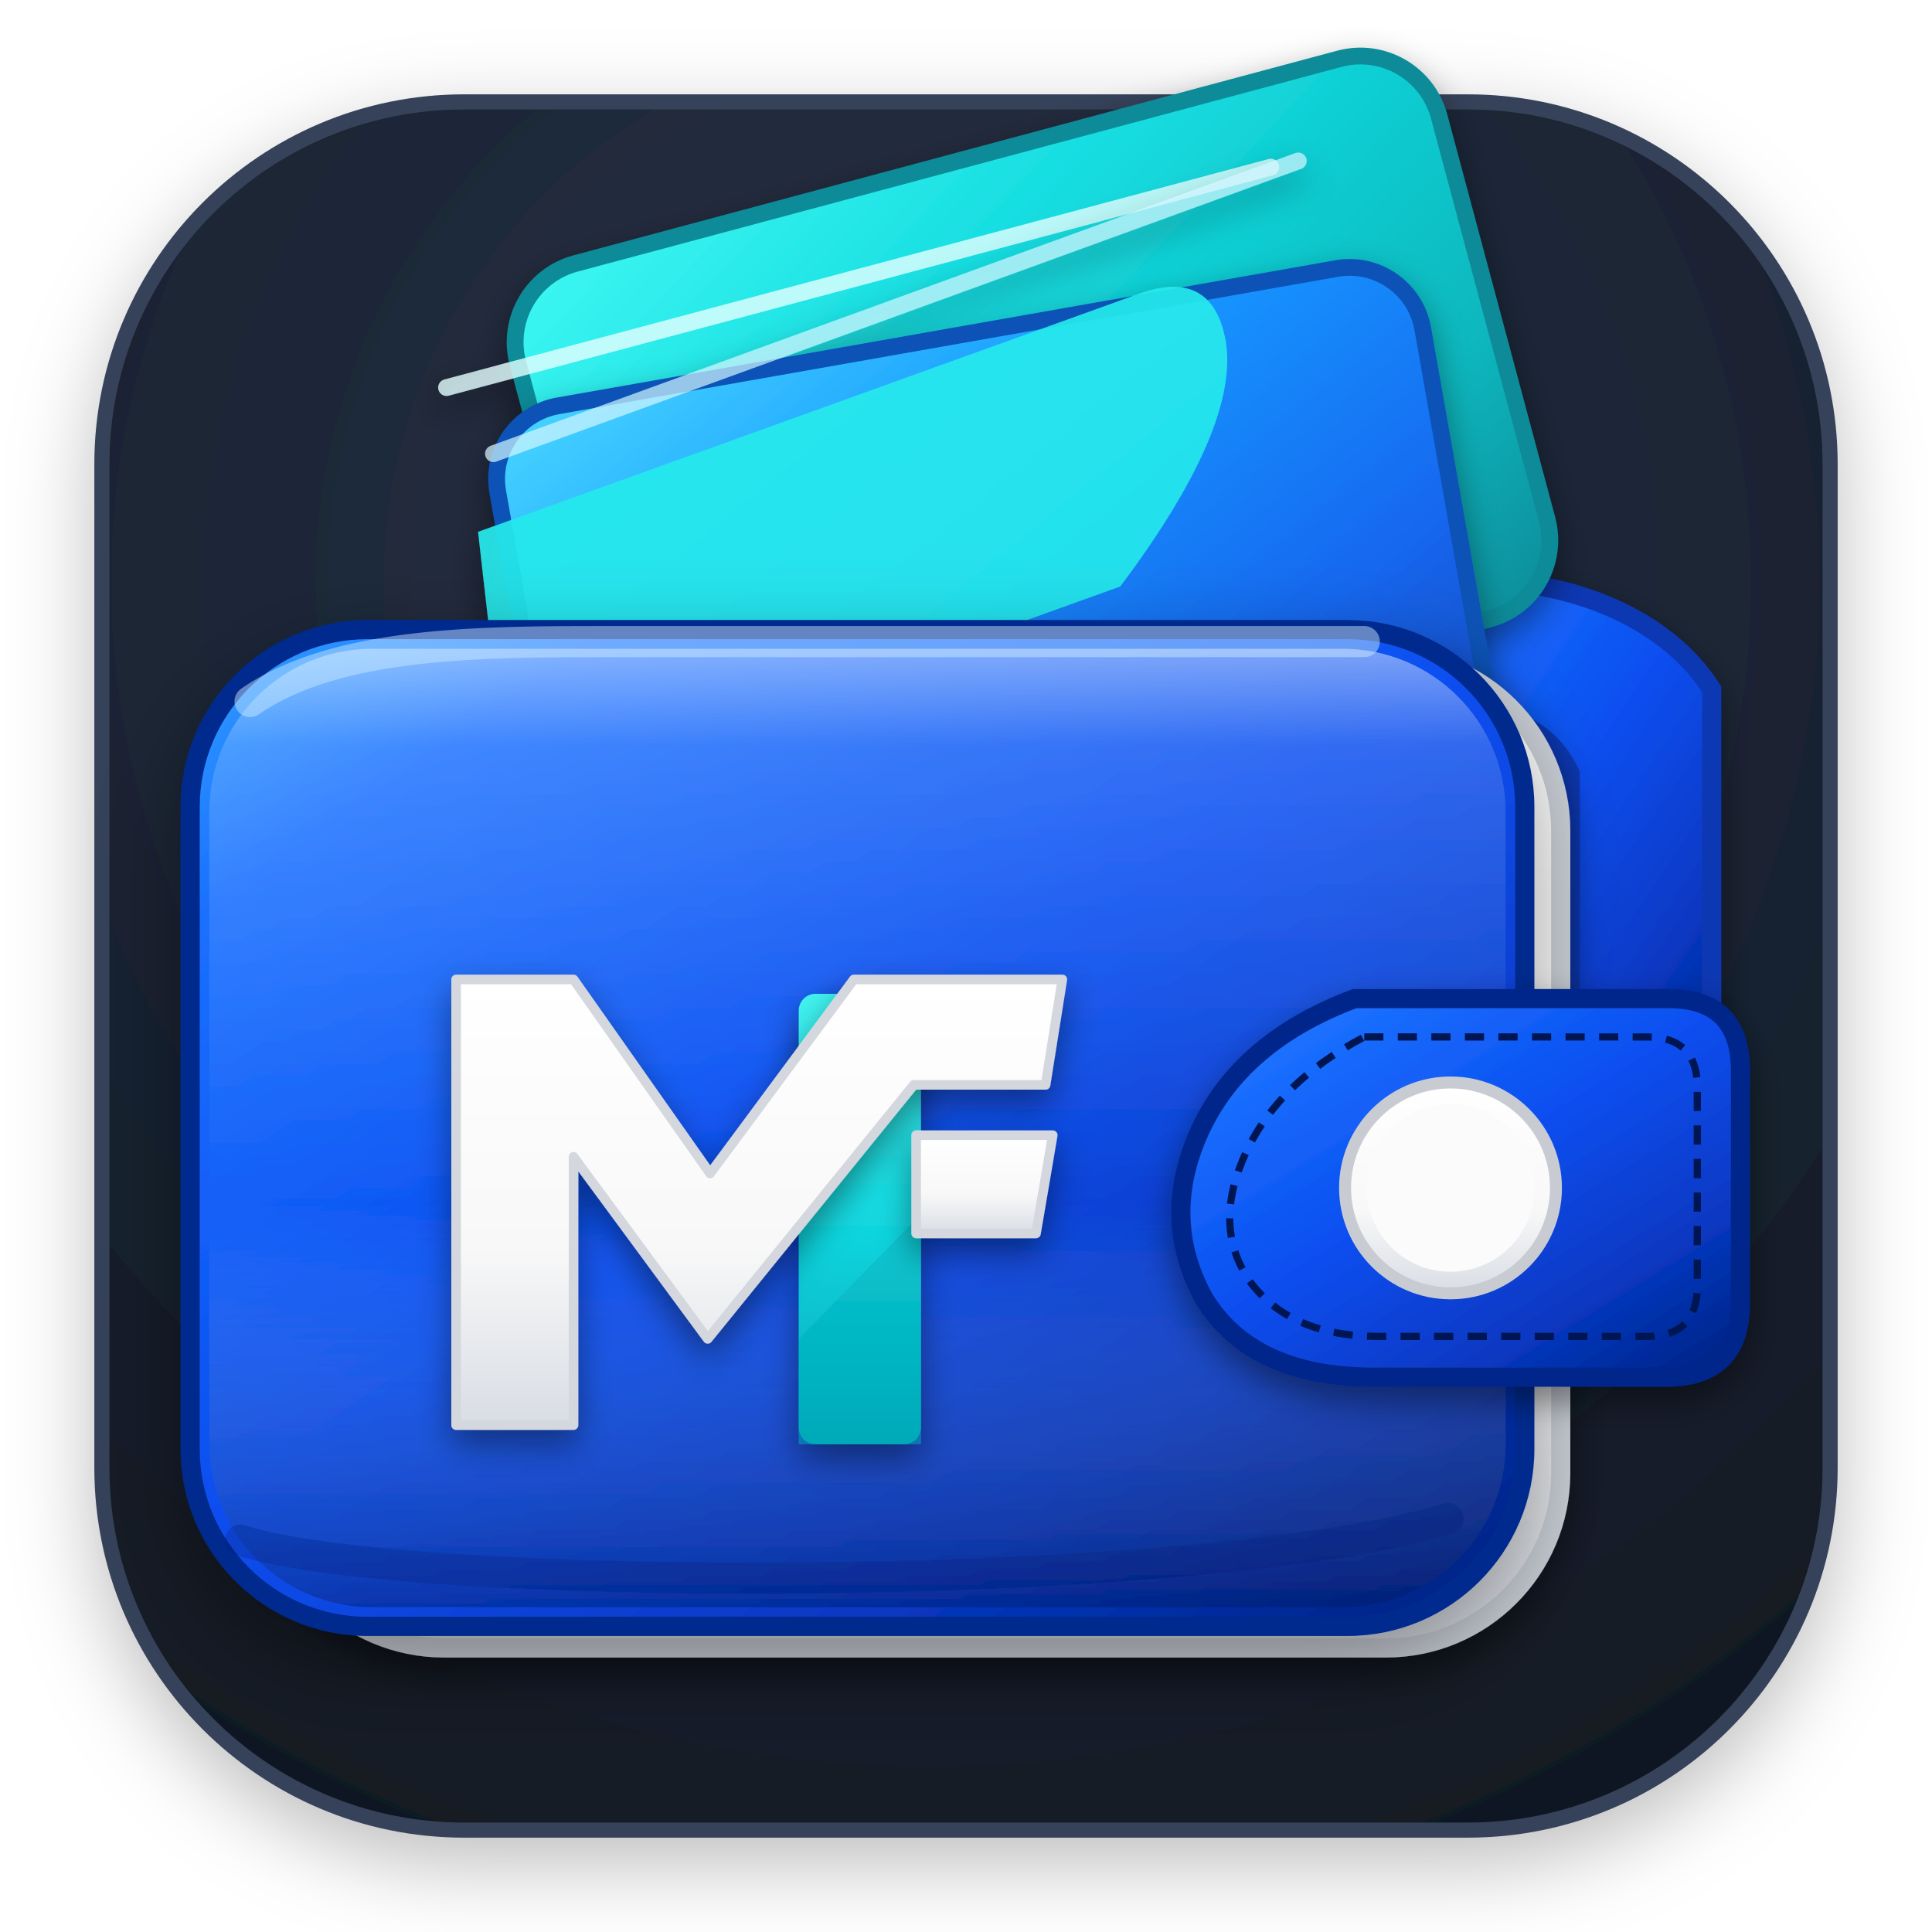
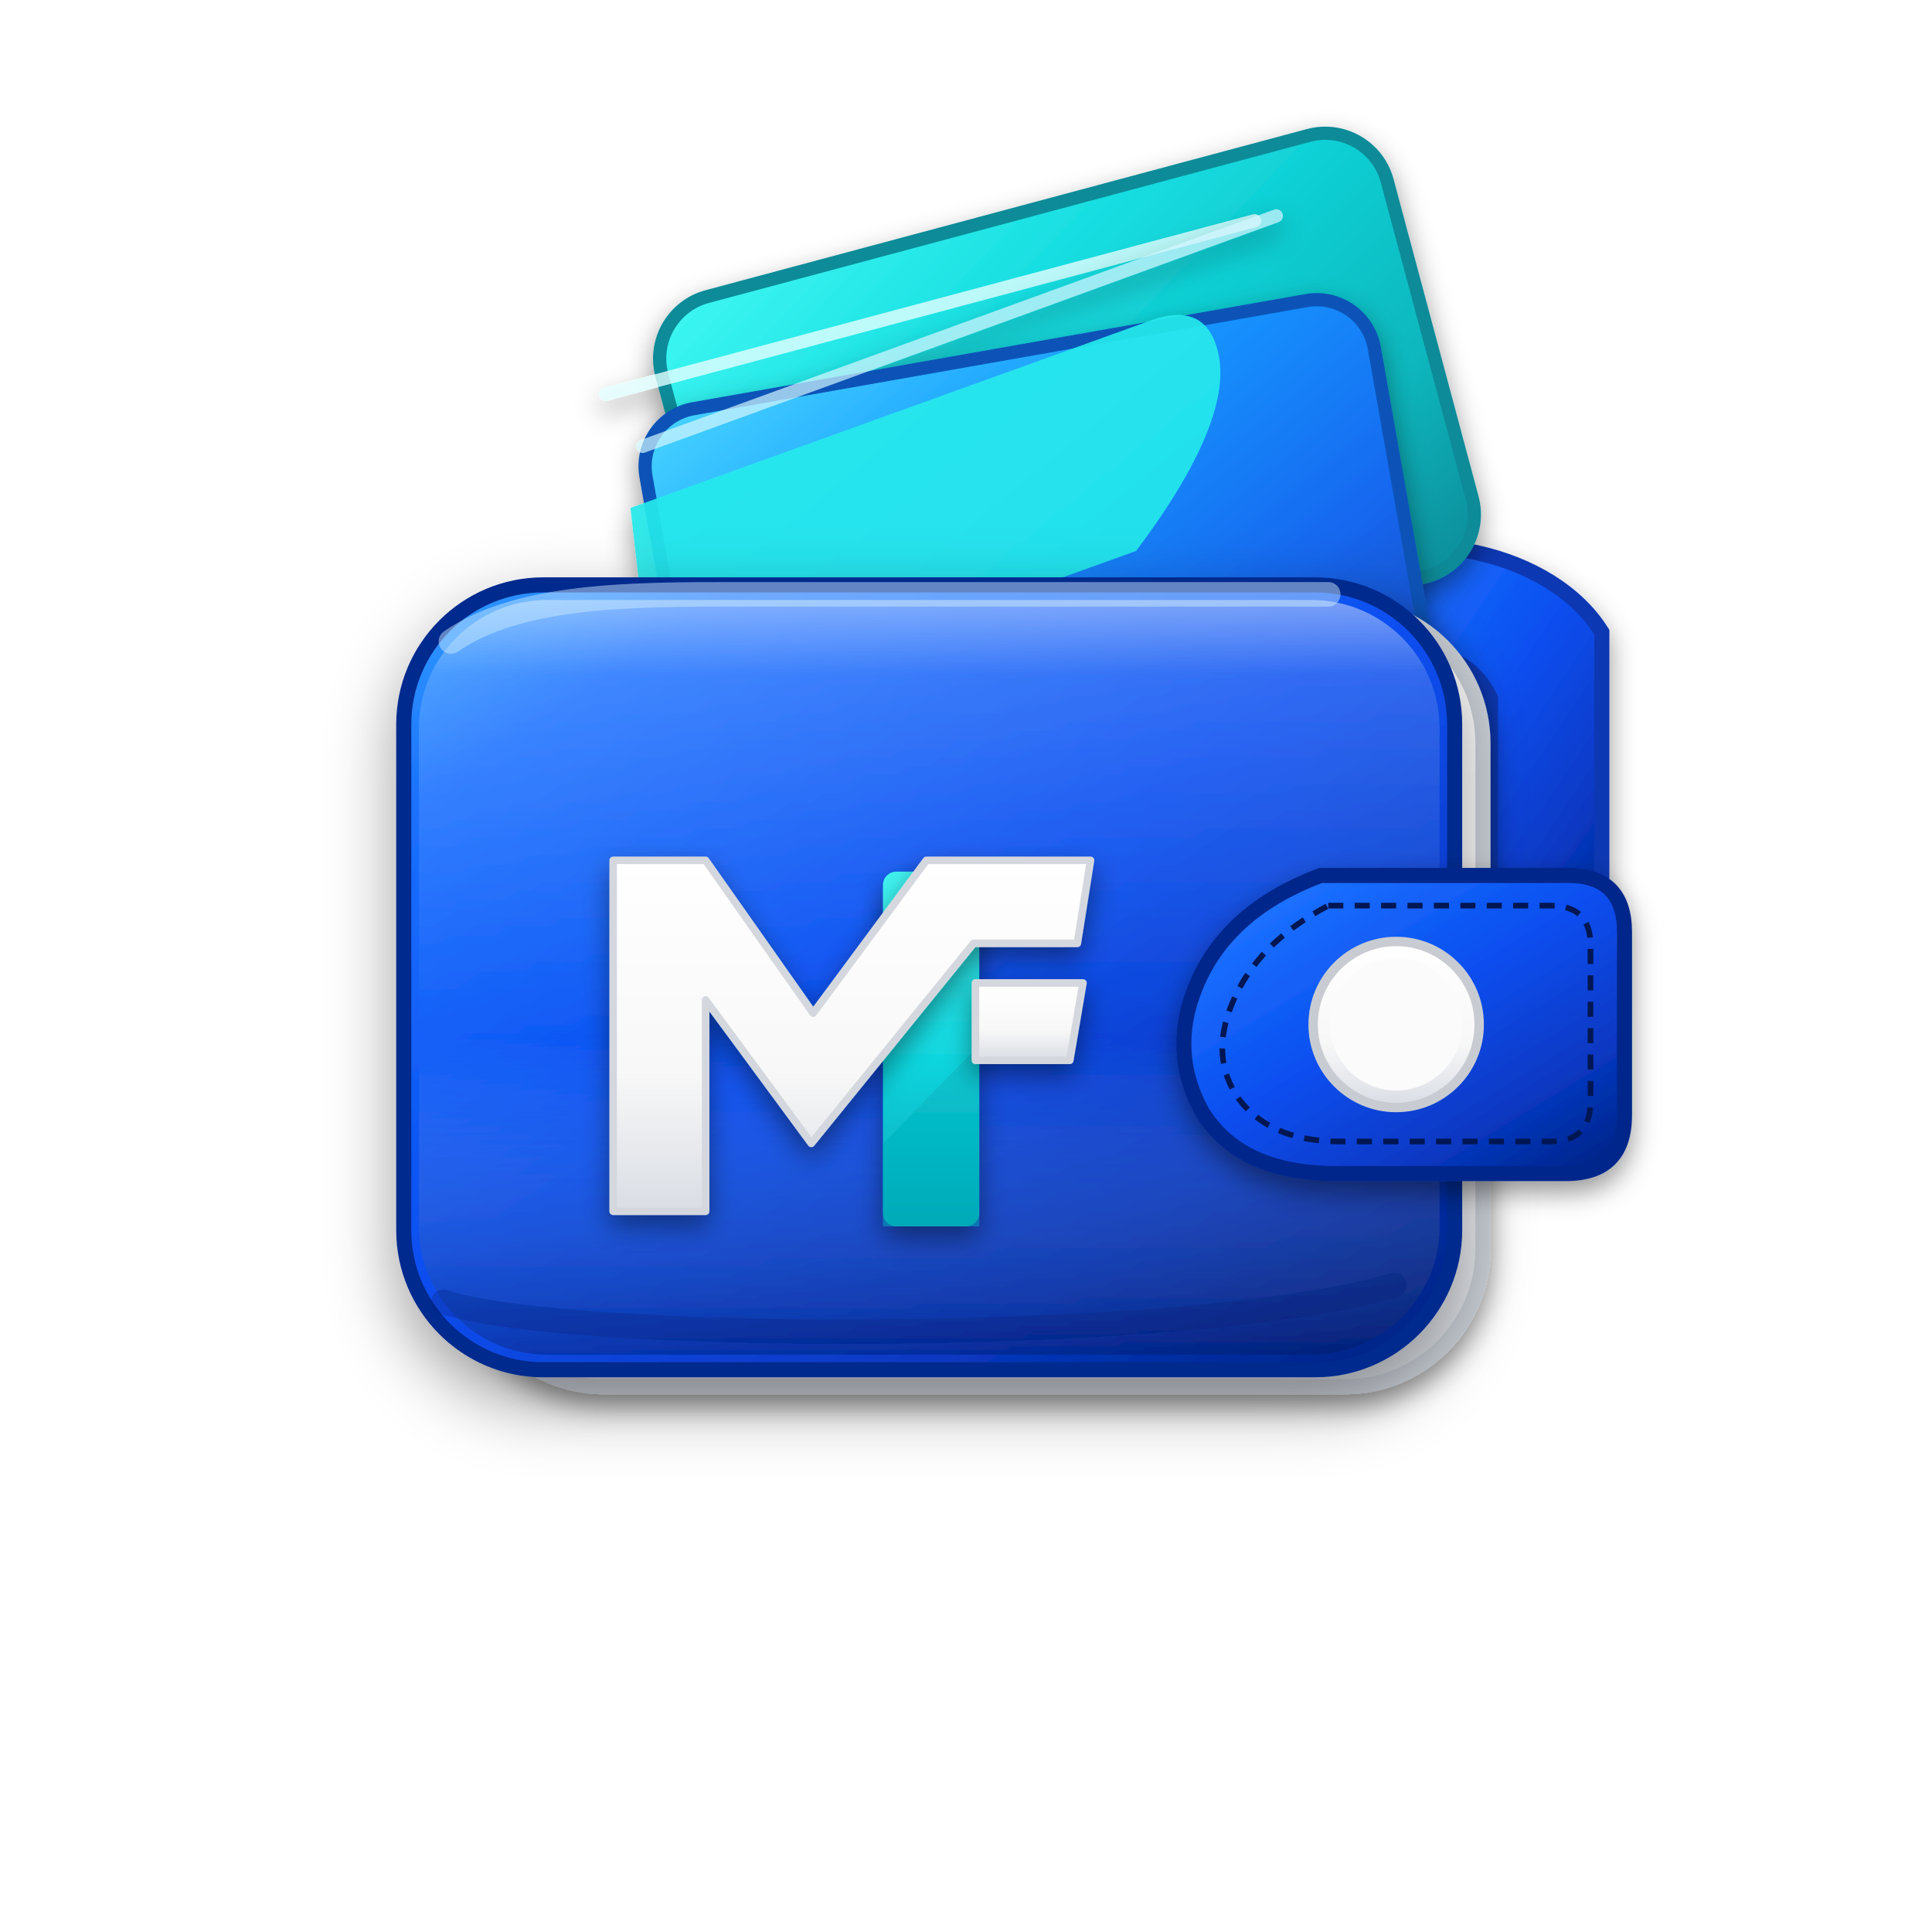
<svg xmlns="http://www.w3.org/2000/svg" viewBox="0 0 1024 1024">
  <defs>
    <linearGradient id="wallet" x1="0" y1="0" x2="0.9" y2="1">
      <stop offset="0" stop-color="#32a1ff" />
      <stop offset="0.16" stop-color="#1b70ff" />
      <stop offset="0.50" stop-color="#0a4ef0" />
      <stop offset="0.80" stop-color="#0738c2" />
      <stop offset="1" stop-color="#03258a" />
    </linearGradient>
    <linearGradient id="walletShade" x1="0" y1="0" x2="0" y2="1">
      <stop offset="0" stop-color="#ffffff" stop-opacity=".46" />
      <stop offset=".10" stop-color="#ffffff" stop-opacity=".16" />
      <stop offset=".58" stop-color="#ffffff" stop-opacity="0" />
      <stop offset="1" stop-color="#001758" stop-opacity=".36" />
    </linearGradient>
    <linearGradient id="cardTeal" x1="0" y1="0" x2="1" y2="1">
      <stop offset="0" stop-color="#3ff8f3" />
      <stop offset=".35" stop-color="#15dce0" />
      <stop offset=".75" stop-color="#08b8be" />
      <stop offset="1" stop-color="#078a99" />
    </linearGradient>
    <linearGradient id="cardBlue" x1="0" y1="0" x2="1" y2="1">
      <stop offset="0" stop-color="#48d7ff" />
      <stop offset=".38" stop-color="#1496ff" />
      <stop offset=".74" stop-color="#1267ef" />
      <stop offset="1" stop-color="#1646bc" />
    </linearGradient>
    <linearGradient id="cyan" x1="0" y1="0" x2="0" y2="1">
      <stop offset="0" stop-color="#42f4f1" />
      <stop offset=".50" stop-color="#12d8e0" />
      <stop offset="1" stop-color="#00a6b7" />
    </linearGradient>
    <linearGradient id="white" x1="0" y1="0" x2="0" y2="1">
      <stop offset="0" stop-color="#ffffff" />
      <stop offset=".6" stop-color="#f8f8f8" />
      <stop offset="1" stop-color="#d9dde4" />
    </linearGradient>
    <linearGradient id="wordBlue" x1="0" y1="0" x2="0" y2="1">
      <stop offset="0" stop-color="#2379ff" />
      <stop offset=".5" stop-color="#0d51e7" />
      <stop offset="1" stop-color="#082c9e" />
    </linearGradient>
    <linearGradient id="wordCyan" x1="0" y1="0" x2="0" y2="1">
      <stop offset="0" stop-color="#2af0f0" />
      <stop offset=".5" stop-color="#10ced8" />
      <stop offset="1" stop-color="#078f9e" />
    </linearGradient>
    <radialGradient id="lightTile" cx="50%" cy="38%" r="72%">
      <stop offset="0" stop-color="#ffffff" />
      <stop offset=".67" stop-color="#f7f8fa" />
      <stop offset="1" stop-color="#e9edf2" />
    </radialGradient>
    <radialGradient id="darkTile" cx="48%" cy="28%" r="78%">
      <stop offset="0" stop-color="#293448" />
      <stop offset=".55" stop-color="#1c2636" />
      <stop offset="1" stop-color="#111923" />
    </radialGradient>
    <filter id="ds" x="-30%" y="-30%" width="160%" height="180%">
      <feDropShadow dx="0" dy="14" stdDeviation="18" flood-color="#000" flood-opacity=".38" />
    </filter>
    <filter id="ss" x="-40%" y="-40%" width="180%" height="190%">
      <feDropShadow dx="0" dy="6" stdDeviation="7" flood-color="#000" flood-opacity=".42" />
    </filter>
    <filter id="ws" x="-20%" y="-30%" width="140%" height="170%">
      <feDropShadow dx="0" dy="6" stdDeviation="5" flood-color="#00133d" flood-opacity=".42" />
    </filter>
    <filter id="tileShadow" x="-20%" y="-20%" width="140%" height="150%">
      <feDropShadow dx="0" dy="14" stdDeviation="22" flood-color="#000" flood-opacity=".26" />
    </filter>
  </defs>
-   <rect x="54" y="54" width="916" height="916" rx="192" fill="url(#darkTile)" stroke="#36435a" stroke-width="8" filter="url(#tileShadow)" />
-   <g transform="translate(-171,-60) scale(1.27)">
-     <g id="symbol">
-       <path d="M704 300 C750 278 822 292 849 335 L849 526 L790 526 L790 370 C779 347 754 340 726 350 Z" fill="url(#wallet)" stroke="#0937b3" stroke-width="8" filter="url(#ss)" />
-       <g filter="url(#ss)">
-         <rect x="342" y="166" width="398" height="242" rx="34" transform="rotate(-15 342 166)" fill="url(#cardTeal)" stroke="#078b98" stroke-width="7" />
-         <path d="M321 209 L665 117" stroke="#e4ffff" stroke-width="7" stroke-linecap="round" opacity=".8" />
-       </g>
-       <g filter="url(#ss)">
-         <rect x="337" y="222" width="392" height="220" rx="31" transform="rotate(-10 337 222)" fill="url(#cardBlue)" stroke="#0853b7" stroke-width="7" />
-         <path d="M326 268 L615 218 Q645 213 647 240 Q650 277 586 337 L319 383 Z" fill="#26e9eb" opacity=".92" transform="rotate(-10 337 222)" />
-         <path d="M338 237 L690 175" stroke="#d3f6ff" stroke-width="7" stroke-linecap="round" opacity=".7" transform="rotate(-10 337 222)" />
-       </g>
-       <rect x="247" y="321" width="539" height="414" rx="73" fill="url(#white)" stroke="#cbd0d8" stroke-width="8" filter="url(#ss)" />
-       <g filter="url(#ds)">
-         <rect x="214" y="310" width="557" height="416" rx="74" fill="url(#wallet)" stroke="#05298d" stroke-width="8" />
-         <rect x="222" y="318" width="541" height="400" rx="68" fill="url(#walletShade)" />
-         <path d="M239 340 C275 315 335 315 390 315 H704" fill="none" stroke="#c9ebff" stroke-width="13" stroke-linecap="round" opacity=".48" />
-         <path d="M235 690 C300 712 635 713 739 681" fill="none" stroke="#001d78" stroke-width="13" stroke-linecap="round" opacity=".28" />
-       </g>
-       <g filter="url(#ss)">
-         <rect x="468" y="462" width="51" height="188" rx="7" fill="url(#cyan)" />
-         <path d="M468 606 L519 554 L519 650 L468 650 Z" fill="#00adba" opacity=".42" />
-       </g>
-       <g filter="url(#ss)">
-         <path d="M325 456 H374 L431 537 L491 456 H578 L571 500 H516 L430 606 L374 530 V642 H325 Z" fill="url(#white)" stroke="#d4d8de" stroke-width="4" stroke-linejoin="round" />
-         <path d="M517 521 H574 L567 562 H517 Z" fill="url(#white)" stroke="#d4d8de" stroke-width="4" stroke-linejoin="round" />
-       </g>
-       <g filter="url(#ss)">
-         <path d="M700 464 H831 Q861 464 861 494 V591 Q861 622 830 622 H708 Q657 622 637 589 Q619 556 635 520 Q652 482 700 464 Z" fill="url(#wallet)" stroke="#05278b" stroke-width="8" />
-         <path d="M704 480 H822 Q843 480 843 501 V584 Q843 605 822 605 H710 Q674 605 657 583 Q641 561 653 532 Q666 500 704 480 Z" fill="none" stroke="#001853" stroke-width="3" stroke-dasharray="8 6" />
-         <circle cx="740" cy="543" r="44" fill="url(#white)" stroke="#c8ccd2" stroke-width="5" />
-         <circle cx="740" cy="543" r="35" fill="#fbfbfb" />
-       </g>
+   <g id="symbol">
+     <path d="M704 300 C750 278 822 292 849 335 L849 526 L790 526 L790 370 C779 347 754 340 726 350 Z" fill="url(#wallet)" stroke="#0937b3" stroke-width="8" filter="url(#ss)" />
+     <g filter="url(#ss)">
+       <rect x="342" y="166" width="398" height="242" rx="34" transform="rotate(-15 342 166)" fill="url(#cardTeal)" stroke="#078b98" stroke-width="7" />
+       <path d="M321 209 L665 117" stroke="#e4ffff" stroke-width="7" stroke-linecap="round" opacity=".8" />
+     </g>
+     <g filter="url(#ss)">
+       <rect x="337" y="222" width="392" height="220" rx="31" transform="rotate(-10 337 222)" fill="url(#cardBlue)" stroke="#0853b7" stroke-width="7" />
+       <path d="M326 268 L615 218 Q645 213 647 240 Q650 277 586 337 L319 383 Z" fill="#26e9eb" opacity=".92" transform="rotate(-10 337 222)" />
+       <path d="M338 237 L690 175" stroke="#d3f6ff" stroke-width="7" stroke-linecap="round" opacity=".7" transform="rotate(-10 337 222)" />
+     </g>
+     <rect x="247" y="321" width="539" height="414" rx="73" fill="url(#white)" stroke="#cbd0d8" stroke-width="8" filter="url(#ss)" />
+     <g filter="url(#ds)">
+       <rect x="214" y="310" width="557" height="416" rx="74" fill="url(#wallet)" stroke="#05298d" stroke-width="8" />
+       <rect x="222" y="318" width="541" height="400" rx="68" fill="url(#walletShade)" />
+       <path d="M239 340 C275 315 335 315 390 315 H704" fill="none" stroke="#c9ebff" stroke-width="13" stroke-linecap="round" opacity=".48" />
+       <path d="M235 690 C300 712 635 713 739 681" fill="none" stroke="#001d78" stroke-width="13" stroke-linecap="round" opacity=".28" />
+     </g>
+     <g filter="url(#ss)">
+       <rect x="468" y="462" width="51" height="188" rx="7" fill="url(#cyan)" />
+       <path d="M468 606 L519 554 L519 650 L468 650 Z" fill="#00adba" opacity=".42" />
+     </g>
+     <g filter="url(#ss)">
+       <path d="M325 456 H374 L431 537 L491 456 H578 L571 500 H516 L430 606 L374 530 V642 H325 Z" fill="url(#white)" stroke="#d4d8de" stroke-width="4" stroke-linejoin="round" />
+       <path d="M517 521 H574 L567 562 H517 Z" fill="url(#white)" stroke="#d4d8de" stroke-width="4" stroke-linejoin="round" />
+     </g>
+     <g filter="url(#ss)">
+       <path d="M700 464 H831 Q861 464 861 494 V591 Q861 622 830 622 H708 Q657 622 637 589 Q619 556 635 520 Q652 482 700 464 Z" fill="url(#wallet)" stroke="#05278b" stroke-width="8" />
+       <path d="M704 480 H822 Q843 480 843 501 V584 Q843 605 822 605 H710 Q674 605 657 583 Q641 561 653 532 Q666 500 704 480 Z" fill="none" stroke="#001853" stroke-width="3" stroke-dasharray="8 6" />
+       <circle cx="740" cy="543" r="44" fill="url(#white)" stroke="#c8ccd2" stroke-width="5" />
+       <circle cx="740" cy="543" r="35" fill="#fbfbfb" />
    </g>
  </g>
</svg>
